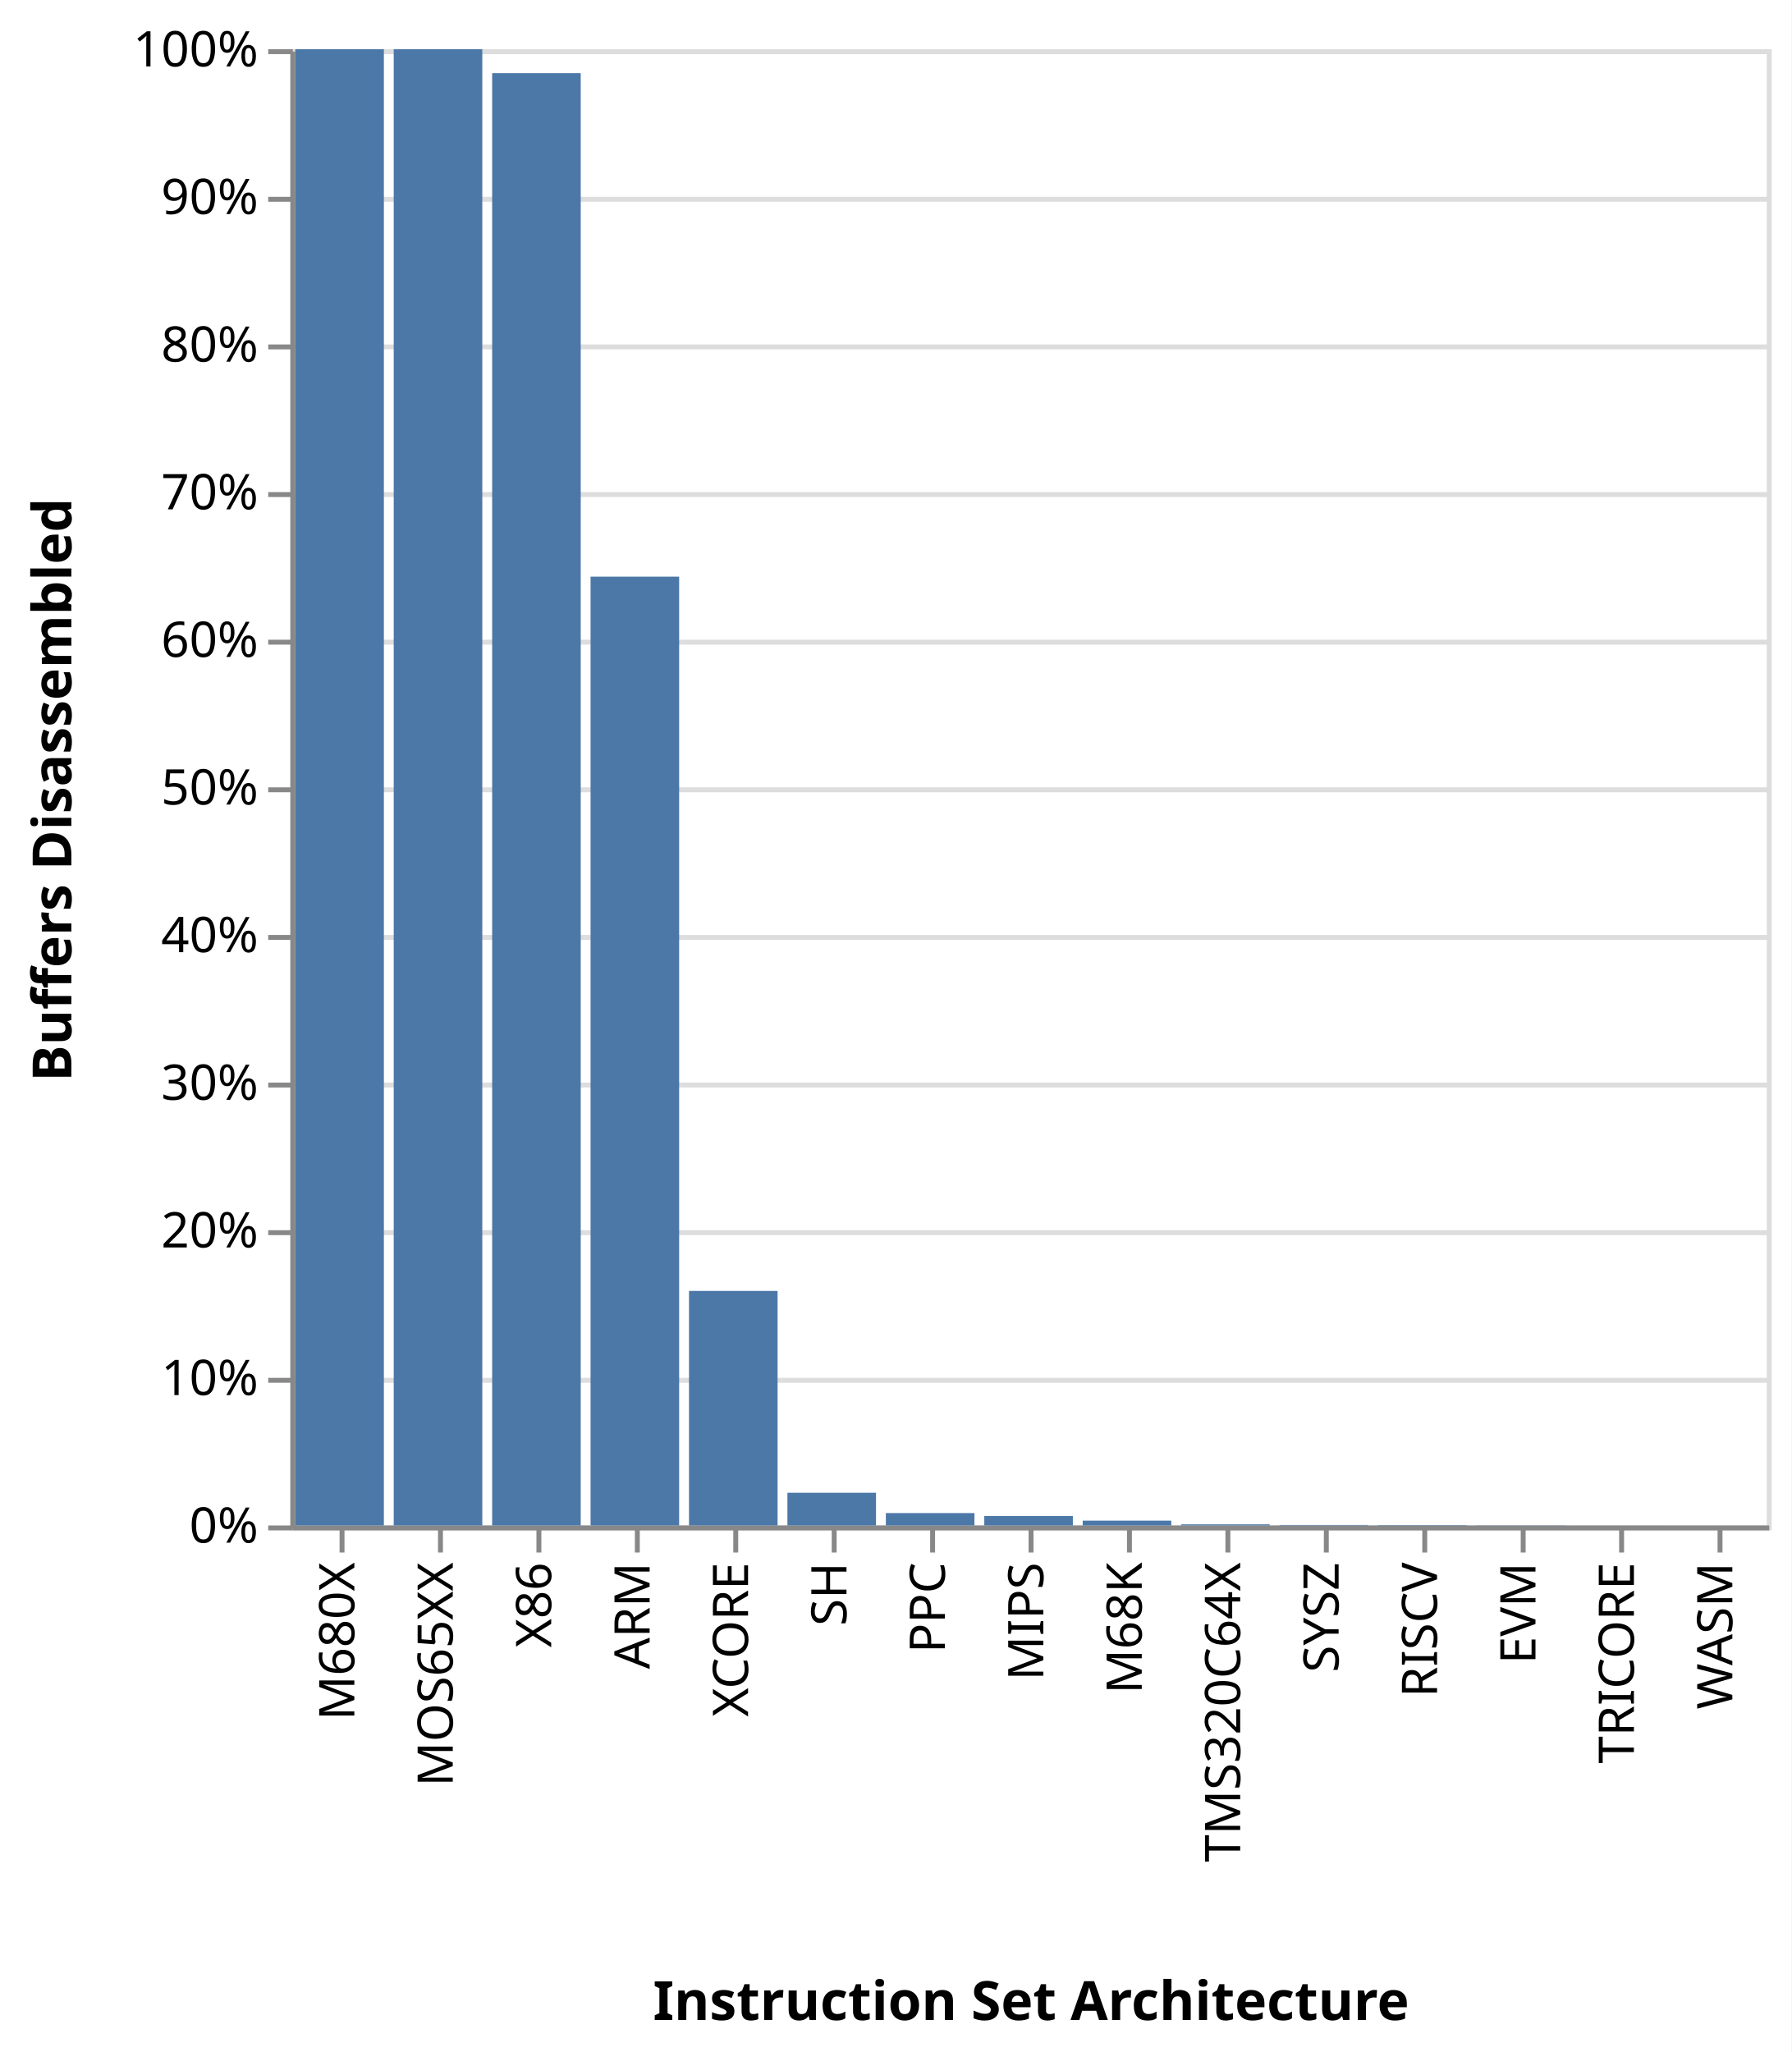
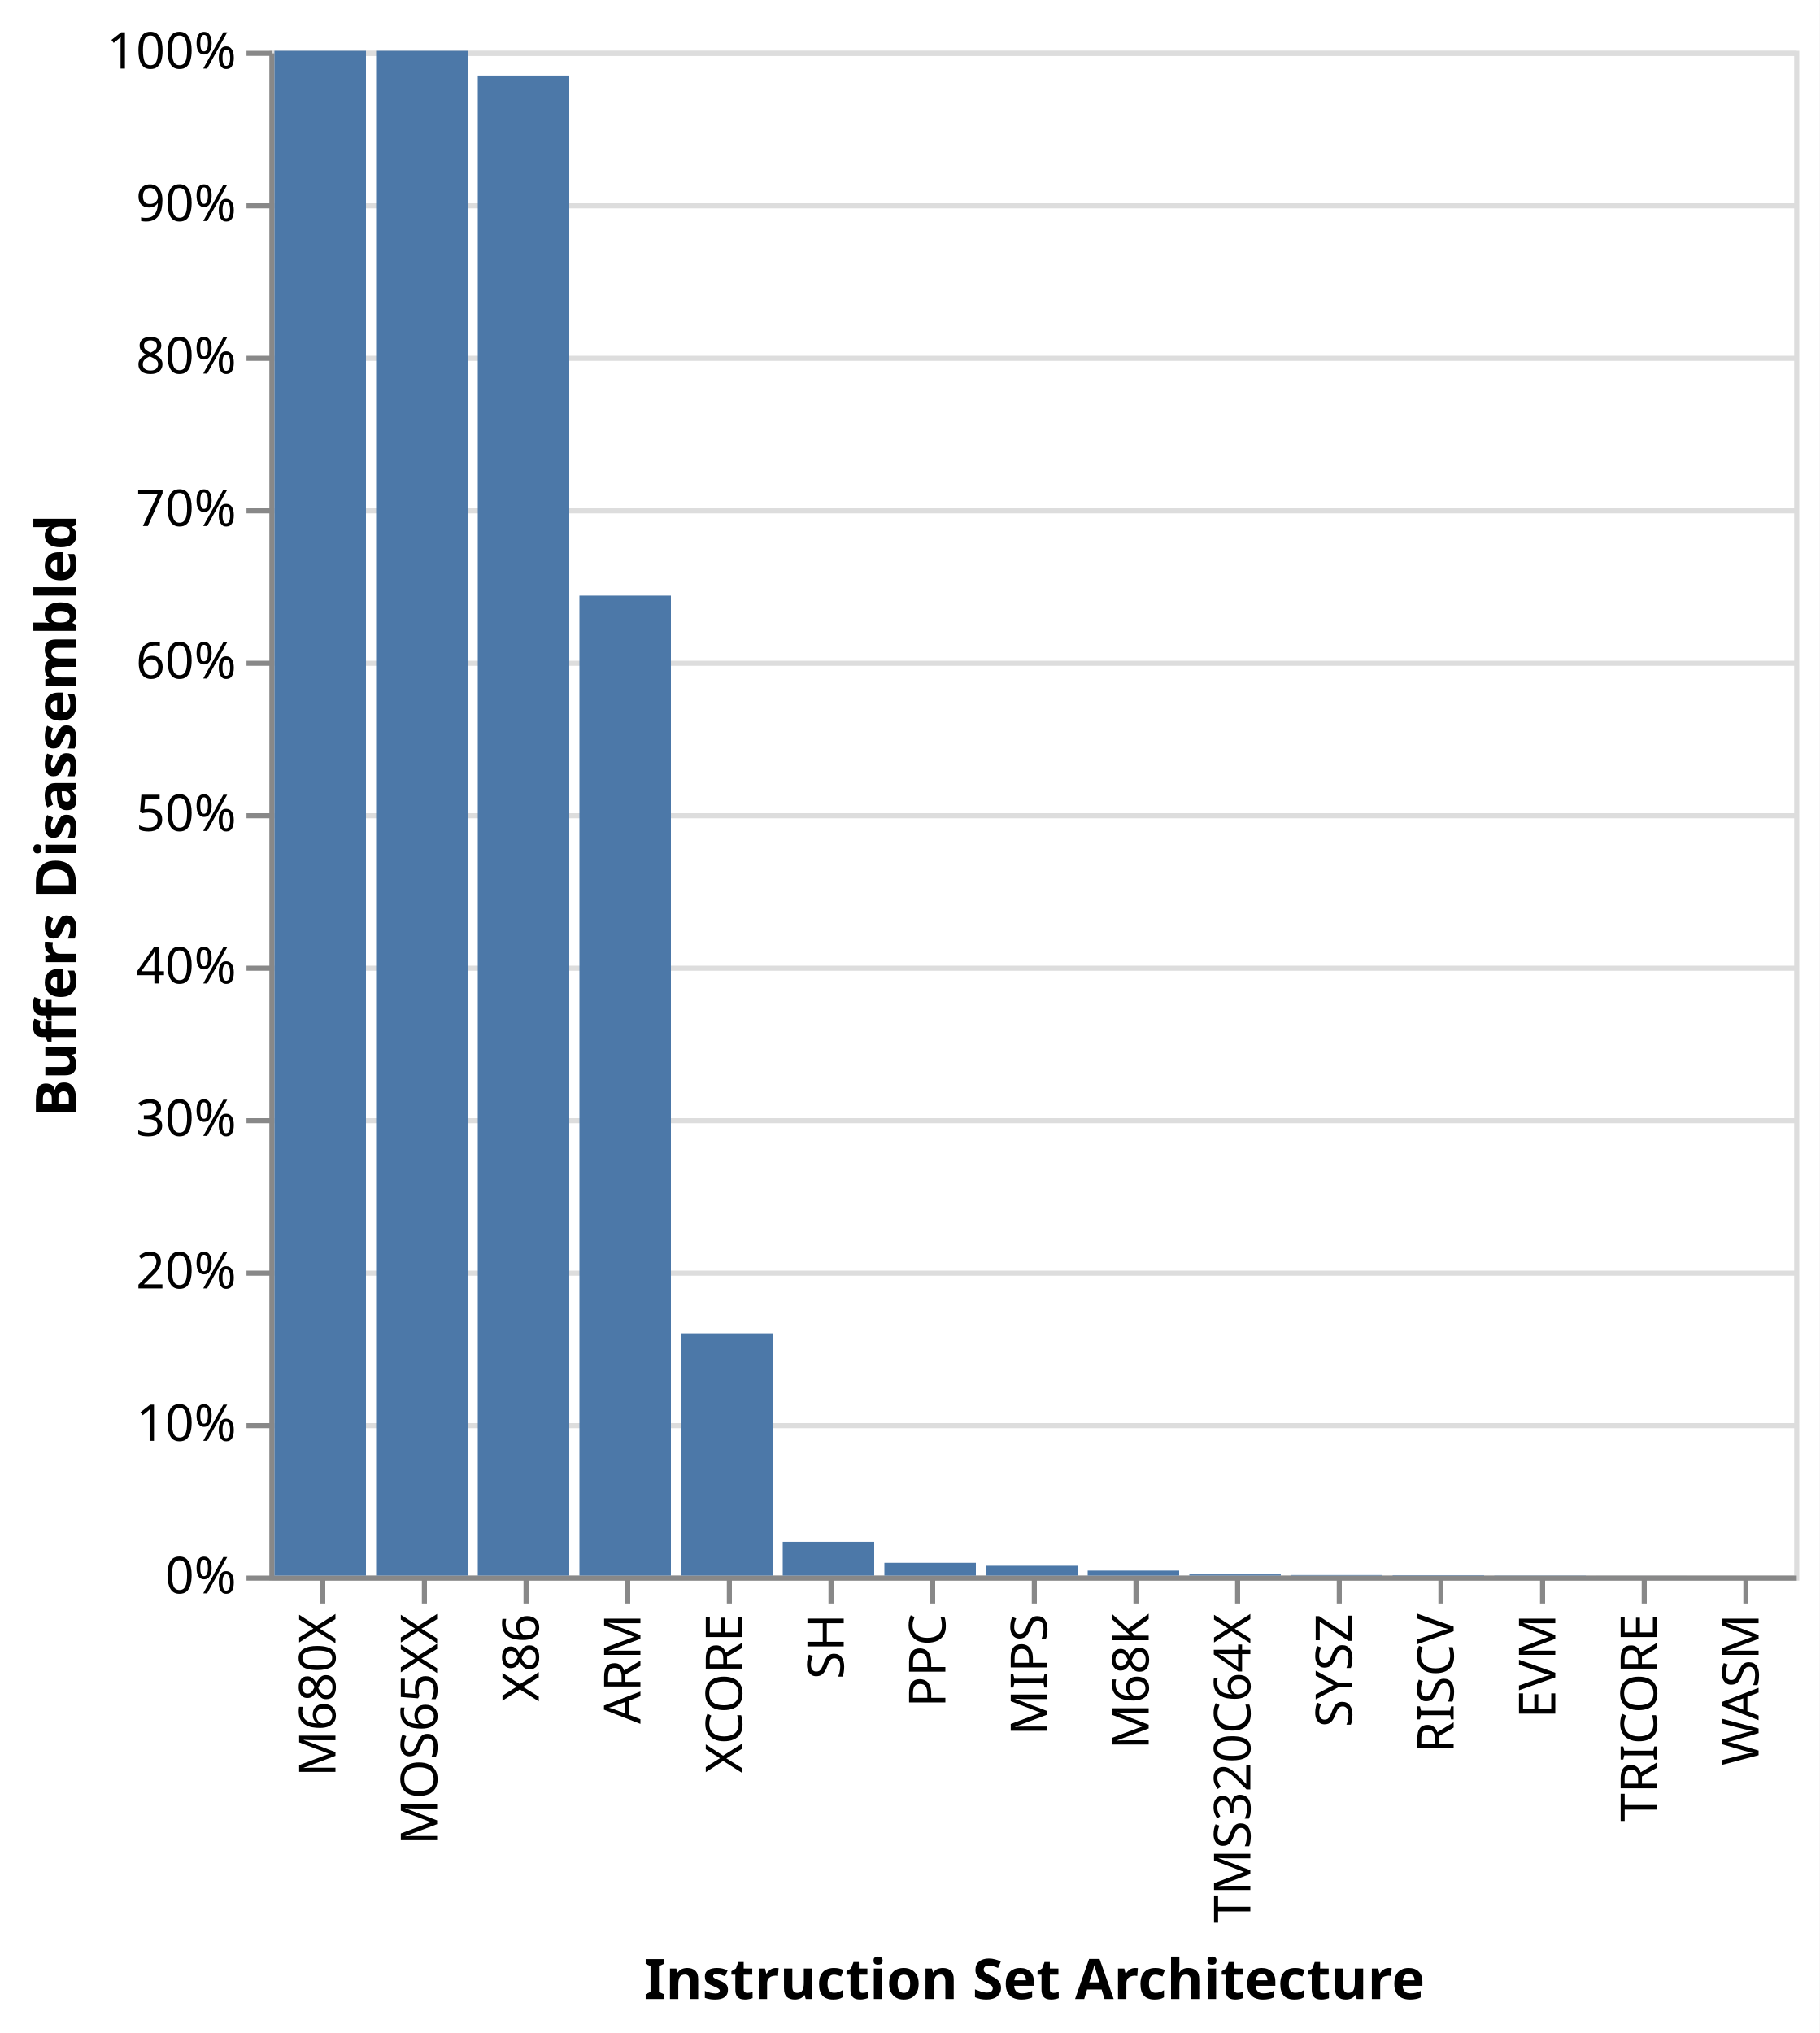
- <svg xmlns="http://www.w3.org/2000/svg" version="1.1" class="marks" width="364" height="417" viewBox="0 0 364 417">
-   <rect width="364" height="417" fill="white" />
-   <g fill="none" stroke-miterlimit="10" transform="translate(59,10)">
+ <svg xmlns="http://www.w3.org/2000/svg" version="1.1" class="marks" width="358" height="400" viewBox="0 0 358 400">
+   <rect width="358" height="400" fill="white" />
+   <g fill="none" stroke-miterlimit="10" transform="translate(53,10)">
    <g class="mark-group role-frame root" role="graphics-object" aria-roledescription="group mark container">
      <g transform="translate(0,0)">
        <path class="background" aria-hidden="true" d="M0.5,0.5h300v300h-300Z" stroke="#ddd" />
        <g>
          <g class="mark-group role-axis" aria-hidden="true">
            <g transform="translate(0.5,0.5)">
              <path class="background" aria-hidden="true" d="M0,0h0v0h0Z" pointer-events="none" />
              <g>
                <g class="mark-rule role-axis-grid" pointer-events="none">
                  <line transform="translate(0,300)" x2="300" y2="0" stroke="#ddd" stroke-width="1" opacity="1" />
                  <line transform="translate(0,270)" x2="300" y2="0" stroke="#ddd" stroke-width="1" opacity="1" />
                  <line transform="translate(0,240)" x2="300" y2="0" stroke="#ddd" stroke-width="1" opacity="1" />
                  <line transform="translate(0,210)" x2="300" y2="0" stroke="#ddd" stroke-width="1" opacity="1" />
                  <line transform="translate(0,180)" x2="300" y2="0" stroke="#ddd" stroke-width="1" opacity="1" />
                  <line transform="translate(0,150)" x2="300" y2="0" stroke="#ddd" stroke-width="1" opacity="1" />
                  <line transform="translate(0,120)" x2="300" y2="0" stroke="#ddd" stroke-width="1" opacity="1" />
                  <line transform="translate(0,90)" x2="300" y2="0" stroke="#ddd" stroke-width="1" opacity="1" />
                  <line transform="translate(0,60)" x2="300" y2="0" stroke="#ddd" stroke-width="1" opacity="1" />
                  <line transform="translate(0,30)" x2="300" y2="0" stroke="#ddd" stroke-width="1" opacity="1" />
                  <line transform="translate(0,0)" x2="300" y2="0" stroke="#ddd" stroke-width="1" opacity="1" />
                </g>
              </g>
              <path class="foreground" aria-hidden="true" d="" pointer-events="none" display="none" />
            </g>
          </g>
          <g class="mark-group role-axis" role="graphics-symbol" aria-roledescription="axis" aria-label="X-axis titled 'Instruction Set Architecture' for a discrete scale with 15 values: M680X, MOS65XX, X86, ARM, XCORE, ending with WASM">
            <g transform="translate(0.5,300.5)">
              <path class="background" aria-hidden="true" d="M0,0h0v0h0Z" pointer-events="none" />
              <g>
                <g class="mark-rule role-axis-tick" pointer-events="none">
                  <line transform="translate(10,0)" x2="0" y2="5" stroke="#888" stroke-width="1" opacity="1" />
                  <line transform="translate(30,0)" x2="0" y2="5" stroke="#888" stroke-width="1" opacity="1" />
                  <line transform="translate(50,0)" x2="0" y2="5" stroke="#888" stroke-width="1" opacity="1" />
                  <line transform="translate(70,0)" x2="0" y2="5" stroke="#888" stroke-width="1" opacity="1" />
                  <line transform="translate(90,0)" x2="0" y2="5" stroke="#888" stroke-width="1" opacity="1" />
                  <line transform="translate(110,0)" x2="0" y2="5" stroke="#888" stroke-width="1" opacity="1" />
                  <line transform="translate(130,0)" x2="0" y2="5" stroke="#888" stroke-width="1" opacity="1" />
                  <line transform="translate(150,0)" x2="0" y2="5" stroke="#888" stroke-width="1" opacity="1" />
                  <line transform="translate(170,0)" x2="0" y2="5" stroke="#888" stroke-width="1" opacity="1" />
                  <line transform="translate(190,0)" x2="0" y2="5" stroke="#888" stroke-width="1" opacity="1" />
                  <line transform="translate(210,0)" x2="0" y2="5" stroke="#888" stroke-width="1" opacity="1" />
                  <line transform="translate(230,0)" x2="0" y2="5" stroke="#888" stroke-width="1" opacity="1" />
                  <line transform="translate(250,0)" x2="0" y2="5" stroke="#888" stroke-width="1" opacity="1" />
                  <line transform="translate(270,0)" x2="0" y2="5" stroke="#888" stroke-width="1" opacity="1" />
                  <line transform="translate(290,0)" x2="0" y2="5" stroke="#888" stroke-width="1" opacity="1" />
                </g>
                <g class="mark-text role-axis-label" pointer-events="none">
                  <text text-anchor="end" transform="translate(9.5,7) rotate(270) translate(0,3)" font-family="sans-serif" font-size="10px" fill="#000" opacity="1">M680X</text>
                  <text text-anchor="end" transform="translate(29.5,7) rotate(270) translate(0,3)" font-family="sans-serif" font-size="10px" fill="#000" opacity="1">MOS65XX</text>
                  <text text-anchor="end" transform="translate(49.5,7) rotate(270) translate(0,3)" font-family="sans-serif" font-size="10px" fill="#000" opacity="1">X86</text>
                  <text text-anchor="end" transform="translate(69.5,7) rotate(270) translate(0,3)" font-family="sans-serif" font-size="10px" fill="#000" opacity="1">ARM</text>
                  <text text-anchor="end" transform="translate(89.5,7) rotate(270) translate(0,3)" font-family="sans-serif" font-size="10px" fill="#000" opacity="1">XCORE</text>
                  <text text-anchor="end" transform="translate(109.5,7) rotate(270) translate(0,3)" font-family="sans-serif" font-size="10px" fill="#000" opacity="1">SH</text>
                  <text text-anchor="end" transform="translate(129.5,7) rotate(270) translate(0,3)" font-family="sans-serif" font-size="10px" fill="#000" opacity="1">PPC</text>
                  <text text-anchor="end" transform="translate(149.5,7) rotate(270) translate(0,3)" font-family="sans-serif" font-size="10px" fill="#000" opacity="1">MIPS</text>
                  <text text-anchor="end" transform="translate(169.5,7) rotate(270) translate(0,3)" font-family="sans-serif" font-size="10px" fill="#000" opacity="1">M68K</text>
                  <text text-anchor="end" transform="translate(189.5,7) rotate(270) translate(0,3)" font-family="sans-serif" font-size="10px" fill="#000" opacity="1">TMS320C64X</text>
                  <text text-anchor="end" transform="translate(209.5,7) rotate(270) translate(0,3)" font-family="sans-serif" font-size="10px" fill="#000" opacity="1">SYSZ</text>
                  <text text-anchor="end" transform="translate(229.5,7) rotate(270) translate(0,3)" font-family="sans-serif" font-size="10px" fill="#000" opacity="1">RISCV</text>
                  <text text-anchor="end" transform="translate(249.5,7) rotate(270) translate(0,3)" font-family="sans-serif" font-size="10px" fill="#000" opacity="1">EVM</text>
                  <text text-anchor="end" transform="translate(269.5,7) rotate(270) translate(0,3)" font-family="sans-serif" font-size="10px" fill="#000" opacity="1">TRICORE</text>
                  <text text-anchor="end" transform="translate(289.5,7) rotate(270) translate(0,3)" font-family="sans-serif" font-size="10px" fill="#000" opacity="1">WASM</text>
                </g>
                <g class="mark-rule role-axis-domain" pointer-events="none">
                  <line transform="translate(0,0)" x2="300" y2="0" stroke="#888" stroke-width="1" opacity="1" />
                </g>
                <g class="mark-text role-axis-title" pointer-events="none">
-                   <text text-anchor="middle" transform="translate(150,100)" font-family="sans-serif" font-size="11px" font-weight="bold" fill="#000" opacity="1">Instruction Set Architecture</text>
+                   <text text-anchor="middle" transform="translate(150,82.80762)" font-family="sans-serif" font-size="11px" font-weight="bold" fill="#000" opacity="1">Instruction Set Architecture</text>
                </g>
              </g>
              <path class="foreground" aria-hidden="true" d="" pointer-events="none" display="none" />
            </g>
          </g>
          <g class="mark-group role-axis" role="graphics-symbol" aria-roledescription="axis" aria-label="Y-axis titled 'Buffers Disassembled' for a linear scale with values from 0% to 100%">
            <g transform="translate(0.5,0.5)">
              <path class="background" aria-hidden="true" d="M0,0h0v0h0Z" pointer-events="none" />
              <g>
                <g class="mark-rule role-axis-tick" pointer-events="none">
                  <line transform="translate(0,300)" x2="-5" y2="0" stroke="#888" stroke-width="1" opacity="1" />
                  <line transform="translate(0,270)" x2="-5" y2="0" stroke="#888" stroke-width="1" opacity="1" />
                  <line transform="translate(0,240)" x2="-5" y2="0" stroke="#888" stroke-width="1" opacity="1" />
                  <line transform="translate(0,210)" x2="-5" y2="0" stroke="#888" stroke-width="1" opacity="1" />
                  <line transform="translate(0,180)" x2="-5" y2="0" stroke="#888" stroke-width="1" opacity="1" />
                  <line transform="translate(0,150)" x2="-5" y2="0" stroke="#888" stroke-width="1" opacity="1" />
                  <line transform="translate(0,120)" x2="-5" y2="0" stroke="#888" stroke-width="1" opacity="1" />
                  <line transform="translate(0,90)" x2="-5" y2="0" stroke="#888" stroke-width="1" opacity="1" />
                  <line transform="translate(0,60)" x2="-5" y2="0" stroke="#888" stroke-width="1" opacity="1" />
                  <line transform="translate(0,30)" x2="-5" y2="0" stroke="#888" stroke-width="1" opacity="1" />
                  <line transform="translate(0,0)" x2="-5" y2="0" stroke="#888" stroke-width="1" opacity="1" />
                </g>
                <g class="mark-text role-axis-label" pointer-events="none">
                  <text text-anchor="end" transform="translate(-7,303)" font-family="sans-serif" font-size="10px" fill="#000" opacity="1">0%</text>
                  <text text-anchor="end" transform="translate(-7,273)" font-family="sans-serif" font-size="10px" fill="#000" opacity="1">10%</text>
                  <text text-anchor="end" transform="translate(-7,243)" font-family="sans-serif" font-size="10px" fill="#000" opacity="1">20%</text>
                  <text text-anchor="end" transform="translate(-7,213)" font-family="sans-serif" font-size="10px" fill="#000" opacity="1">30%</text>
                  <text text-anchor="end" transform="translate(-7,183)" font-family="sans-serif" font-size="10px" fill="#000" opacity="1">40%</text>
                  <text text-anchor="end" transform="translate(-7,153)" font-family="sans-serif" font-size="10px" fill="#000" opacity="1">50%</text>
                  <text text-anchor="end" transform="translate(-7,123)" font-family="sans-serif" font-size="10px" fill="#000" opacity="1">60%</text>
                  <text text-anchor="end" transform="translate(-7,93)" font-family="sans-serif" font-size="10px" fill="#000" opacity="1">70%</text>
                  <text text-anchor="end" transform="translate(-7,63)" font-family="sans-serif" font-size="10px" fill="#000" opacity="1">80%</text>
                  <text text-anchor="end" transform="translate(-7,33)" font-family="sans-serif" font-size="10px" fill="#000" opacity="1">90%</text>
                  <text text-anchor="end" transform="translate(-7,3)" font-family="sans-serif" font-size="10px" fill="#000" opacity="1">100%</text>
                </g>
                <g class="mark-rule role-axis-domain" pointer-events="none">
                  <line transform="translate(0,300)" x2="0" y2="-300" stroke="#888" stroke-width="1" opacity="1" />
                </g>
                <g class="mark-text role-axis-title" pointer-events="none">
-                   <text text-anchor="middle" transform="translate(-43,150) rotate(-90) translate(0,-2)" font-family="sans-serif" font-size="11px" font-weight="bold" fill="#000" opacity="1">Buffers Disassembled</text>
+                   <text text-anchor="middle" transform="translate(-36.57617,150) rotate(-90) translate(0,-2)" font-family="sans-serif" font-size="11px" font-weight="bold" fill="#000" opacity="1">Buffers Disassembled</text>
                </g>
              </g>
              <path class="foreground" aria-hidden="true" d="" pointer-events="none" display="none" />
            </g>
          </g>
          <g class="mark-rect role-mark marks" role="graphics-object" aria-roledescription="rect mark container">
            <path aria-label="Instruction Set Architecture: ARM; Buffers Disassembled: 64%" role="graphics-symbol" aria-roledescription="bar" d="M61,107.189h18v192.811h-18Z" fill="#4c78a8" />
            <path aria-label="Instruction Set Architecture: MIPS; Buffers Disassembled: 1%" role="graphics-symbol" aria-roledescription="bar" d="M141,298.065h18v1.935h-18Z" fill="#4c78a8" />
            <path aria-label="Instruction Set Architecture: X86; Buffers Disassembled: 98%" role="graphics-symbol" aria-roledescription="bar" d="M41,4.868h18v295.132h-18Z" fill="#4c78a8" />
            <path aria-label="Instruction Set Architecture: PPC; Buffers Disassembled: 1%" role="graphics-symbol" aria-roledescription="bar" d="M121,297.484h18v2.516h-18Z" fill="#4c78a8" />
            <path aria-label="Instruction Set Architecture: SYSZ; Buffers Disassembled: 0%" role="graphics-symbol" aria-roledescription="bar" d="M201,299.896h18v0.104h-18Z" fill="#4c78a8" />
            <path aria-label="Instruction Set Architecture: XCORE; Buffers Disassembled: 16%" role="graphics-symbol" aria-roledescription="bar" d="M81,252.335h18v47.665h-18Z" fill="#4c78a8" />
            <path aria-label="Instruction Set Architecture: M68K; Buffers Disassembled: 0%" role="graphics-symbol" aria-roledescription="bar" d="M161,299.018h18v0.982h-18Z" fill="#4c78a8" />
            <path aria-label="Instruction Set Architecture: TMS320C64X; Buffers Disassembled: 0%" role="graphics-symbol" aria-roledescription="bar" d="M181,299.774h18v0.226h-18Z" fill="#4c78a8" />
            <path aria-label="Instruction Set Architecture: M680X; Buffers Disassembled: 100%" role="graphics-symbol" aria-roledescription="bar" d="M1,0h18v300h-18Z" fill="#4c78a8" />
            <path aria-label="Instruction Set Architecture: EVM; Buffers Disassembled: 0%" role="graphics-symbol" aria-roledescription="bar" d="M241,299.963h18v0.037h-18Z" fill="#4c78a8" />
            <path aria-label="Instruction Set Architecture: MOS65XX; Buffers Disassembled: 100%" role="graphics-symbol" aria-roledescription="bar" d="M21,0h18v300h-18Z" fill="#4c78a8" />
            <path aria-label="Instruction Set Architecture: WASM; Buffers Disassembled: 0%" role="graphics-symbol" aria-roledescription="bar" d="M281,300h18v0h-18Z" fill="#4c78a8" />
            <path aria-label="Instruction Set Architecture: RISCV; Buffers Disassembled: 0%" role="graphics-symbol" aria-roledescription="bar" d="M221,299.918h18v0.082h-18Z" fill="#4c78a8" />
            <path aria-label="Instruction Set Architecture: SH; Buffers Disassembled: 2%" role="graphics-symbol" aria-roledescription="bar" d="M101,293.35h18v6.65h-18Z" fill="#4c78a8" />
            <path aria-label="Instruction Set Architecture: TRICORE; Buffers Disassembled: 0%" role="graphics-symbol" aria-roledescription="bar" d="M261,299.997h18v0.003h-18Z" fill="#4c78a8" />
          </g>
        </g>
        <path class="foreground" aria-hidden="true" d="" display="none" />
      </g>
    </g>
  </g>
</svg>
